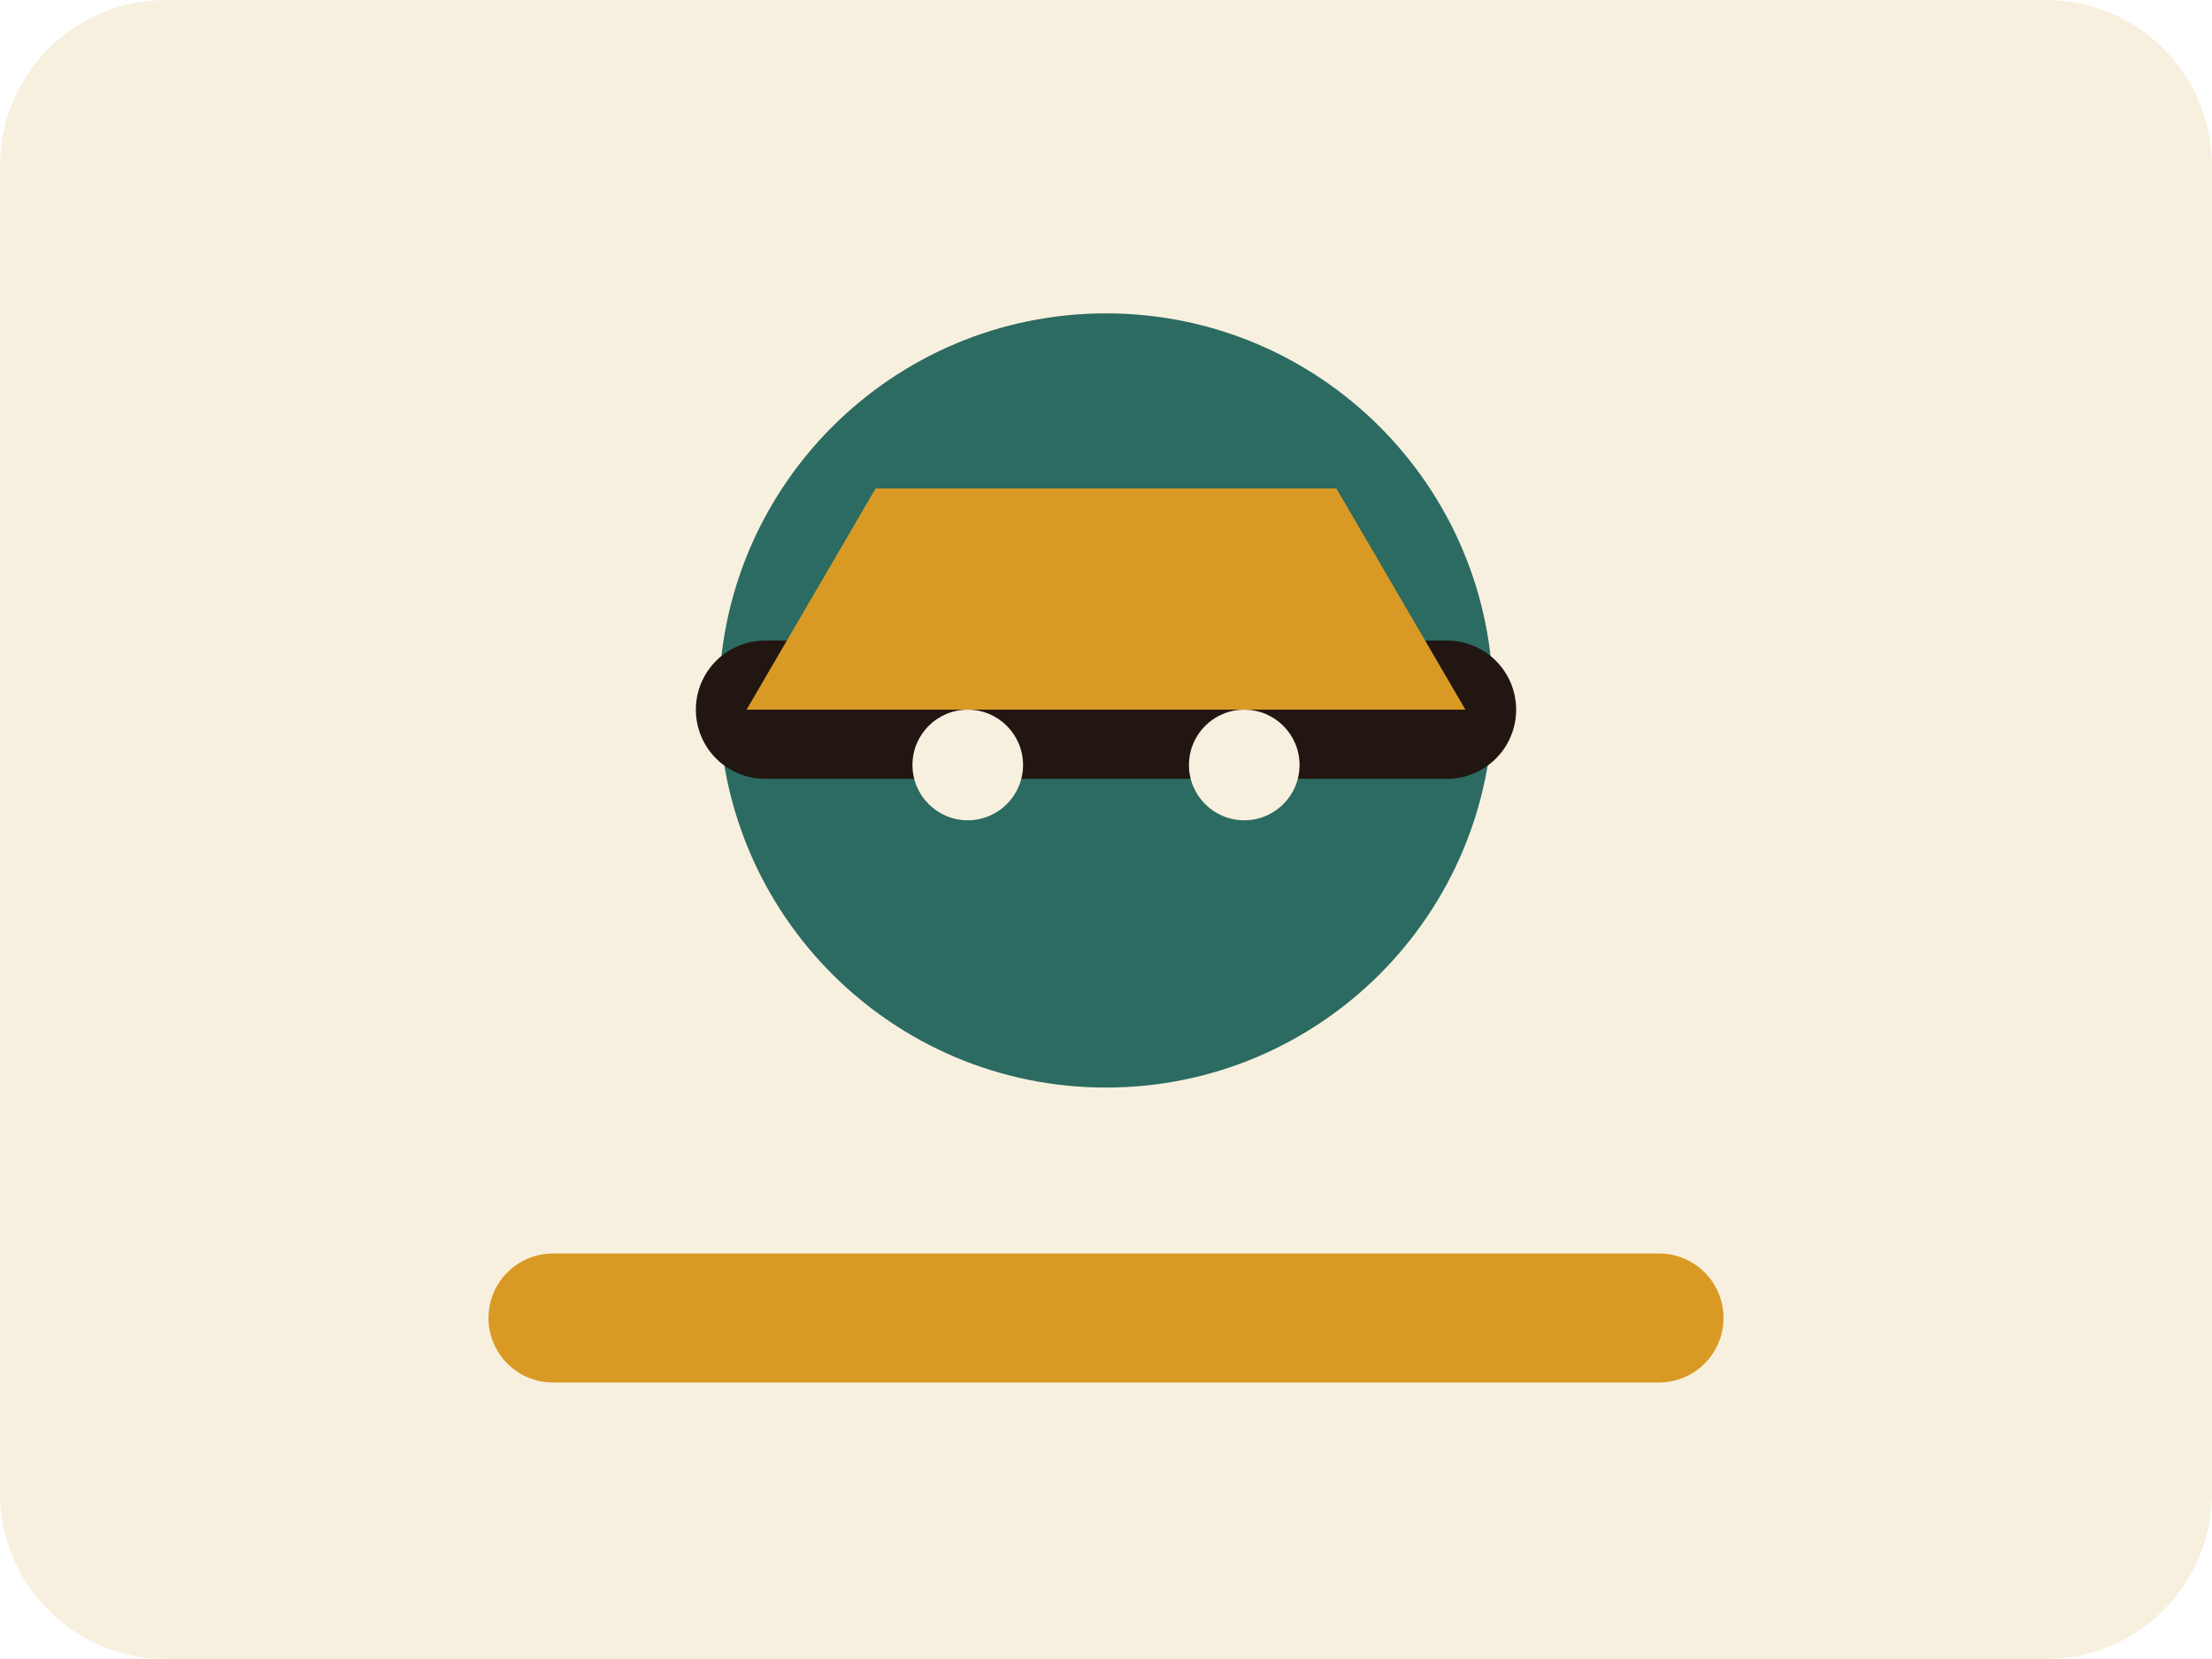
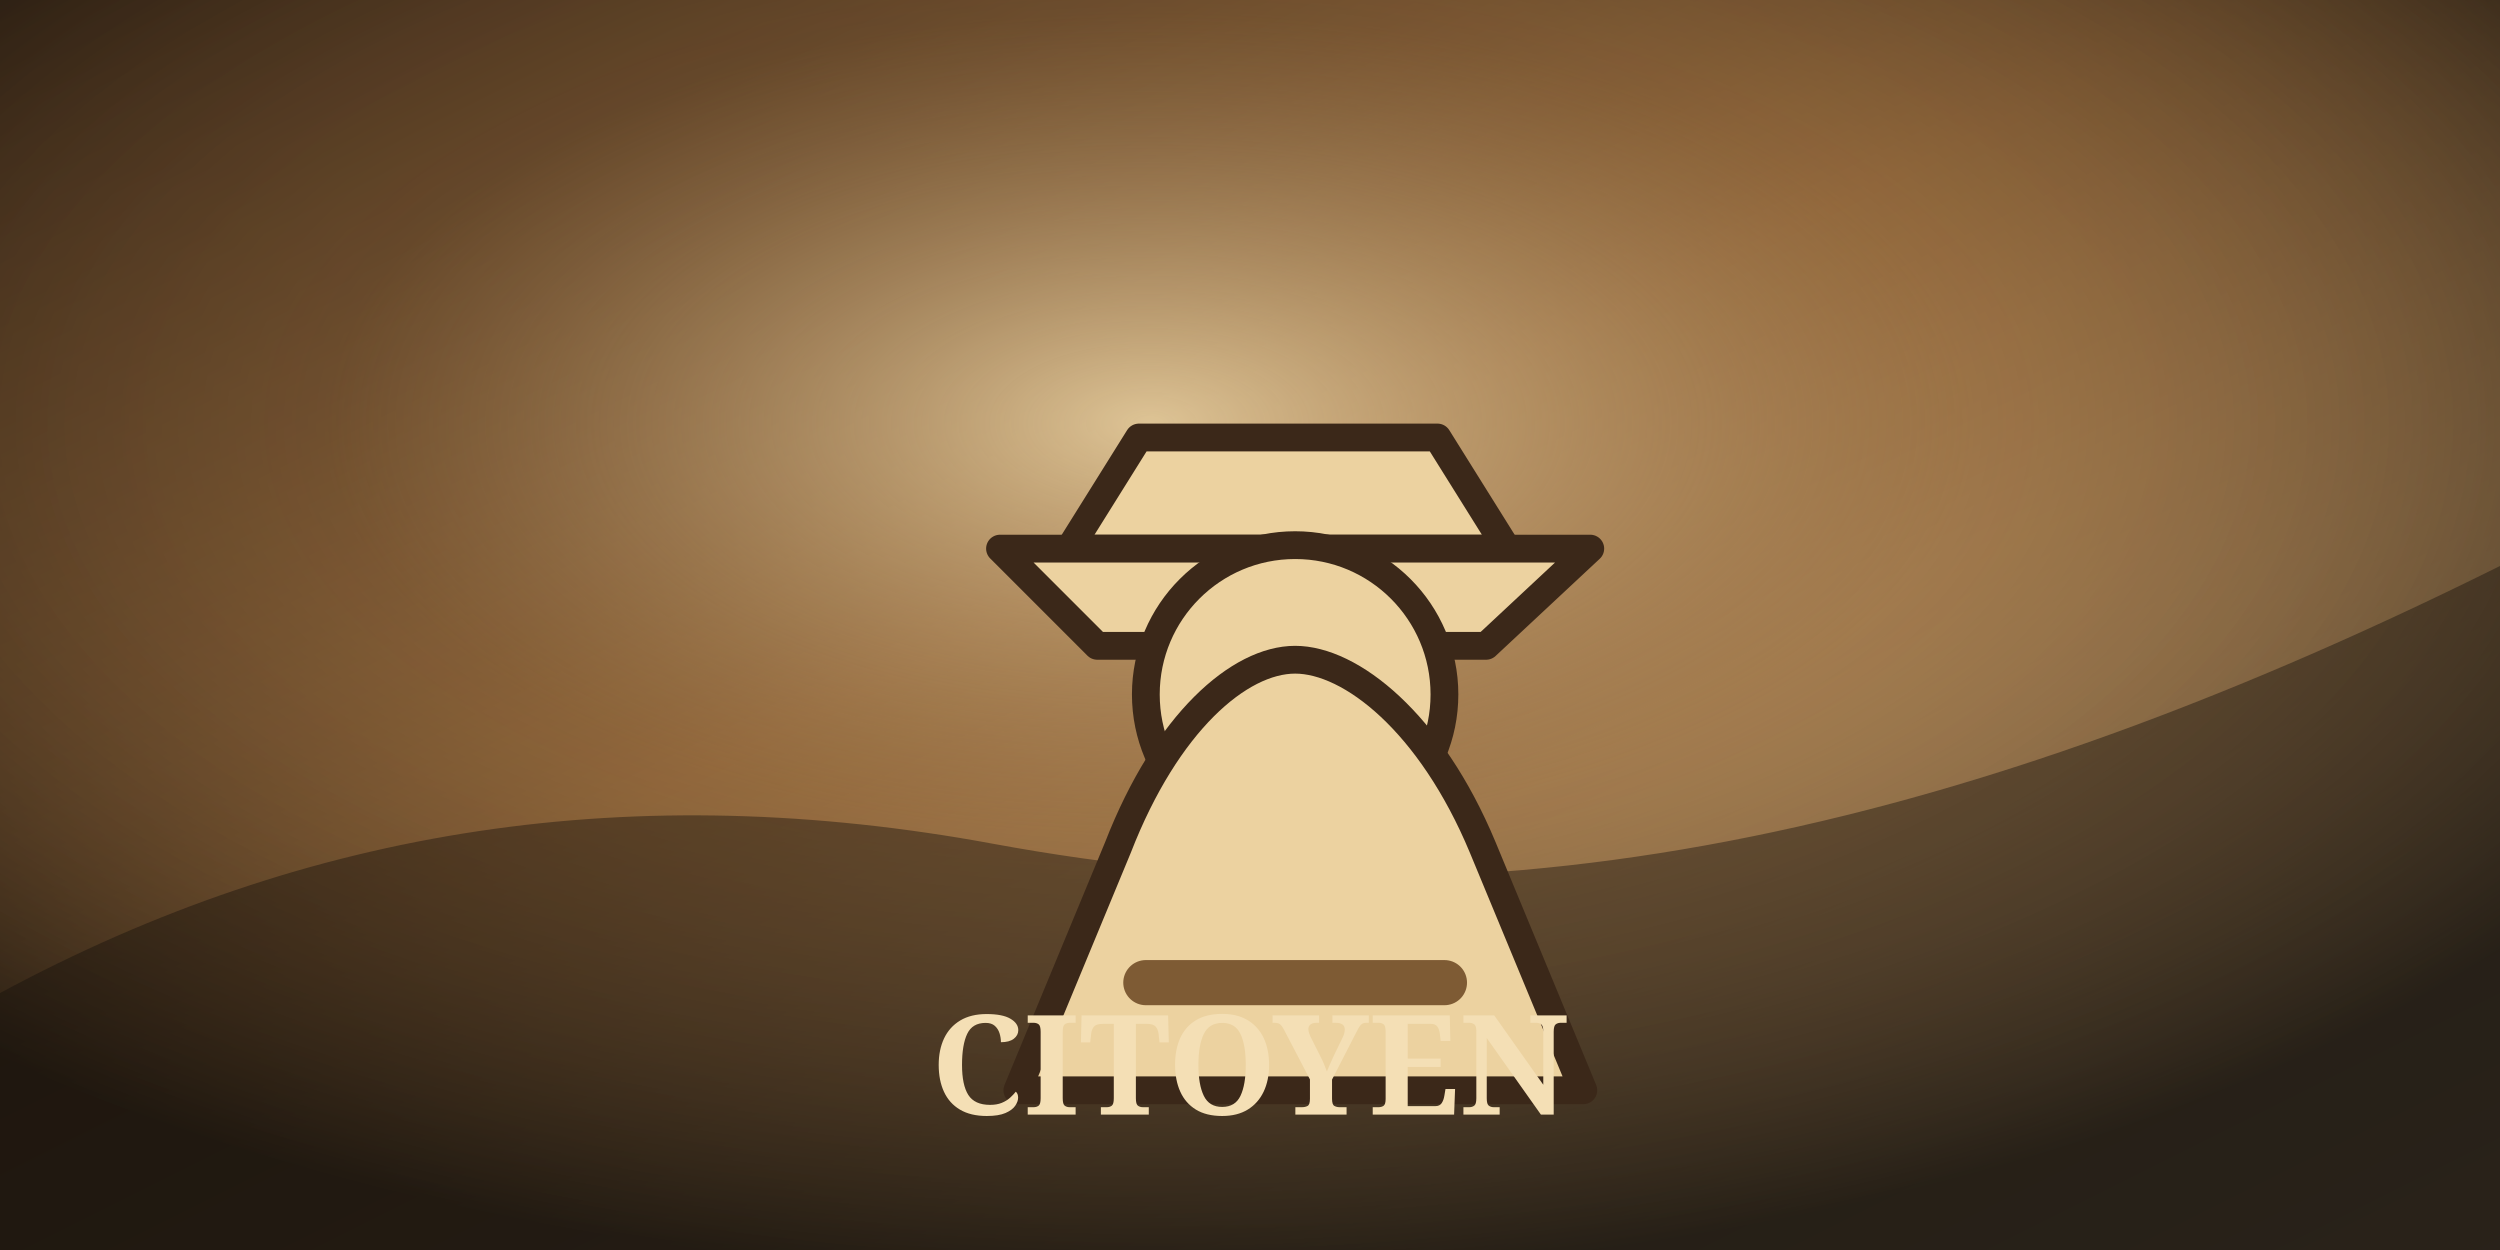
- <svg xmlns="http://www.w3.org/2000/svg" viewBox="0 0 240 180" role="img" aria-label="Citoyen">
-   <rect width="240" height="180" rx="18" fill="#f8f0df" />
-   <circle cx="120" cy="76" r="42" fill="#2b6b61" />
-   <path d="M60 143h120" stroke="#d99a25" stroke-width="14" stroke-linecap="round" />
-   <path d="M83 77h74" stroke="#211611" stroke-width="15" stroke-linecap="round" />
-   <path d="M95 53h50l14 24H81z" fill="#d99a25" />
-   <circle cx="105" cy="83" r="6" fill="#f8f0df" />
-   <circle cx="135" cy="83" r="6" fill="#f8f0df" />
+ <svg xmlns="http://www.w3.org/2000/svg" viewBox="0 0 720 360" role="img" aria-label="Citoyen">
+   <defs>
+     <linearGradient id="sand" x1="0" x2="1" y1="0" y2="1">
+       <stop offset="0" stop-color="#251b12" />
+       <stop offset=".45" stop-color="#9f7444" />
+       <stop offset="1" stop-color="#f0d4a0" />
+     </linearGradient>
+     <radialGradient id="light" cx="46%" cy="34%" r="68%">
+       <stop offset="0" stop-color="#f6dfaf" stop-opacity=".78" />
+       <stop offset=".48" stop-color="#8f6135" stop-opacity=".35" />
+       <stop offset="1" stop-color="#0a0806" stop-opacity=".78" />
+     </radialGradient>
+   </defs>
+   <rect width="720" height="360" fill="#120d09" />
+   <rect width="720" height="360" fill="url(#sand)" opacity=".92" />
+   <rect width="720" height="360" fill="url(#light)" />
+   <path d="M0 286c89-48 183-62 286-43 135 25 267 3 434-80v197H0z" fill="#140e0a" opacity=".42" />
+   <g transform="translate(238 54)" fill="#ecd2a0" stroke="#3b2819" stroke-width="8" stroke-linejoin="round">
+     <path d="M90 72h86l20 32H70z" />
+     <path d="M50 104h170l-30 28H78z" />
+     <circle cx="135" cy="146" r="43" />
+     <path d="M84 190c14-36 35-54 51-54s39 18 54 54l29 70H55z" />
+     <path d="M92 229h86" stroke="#7e5b34" stroke-width="13" stroke-linecap="round" />
+   </g>
+   <text x="360" y="321" fill="#f4dfb5" font-size="40" font-family="Georgia, serif" font-weight="900" text-anchor="middle">CITOYEN</text>
</svg>
